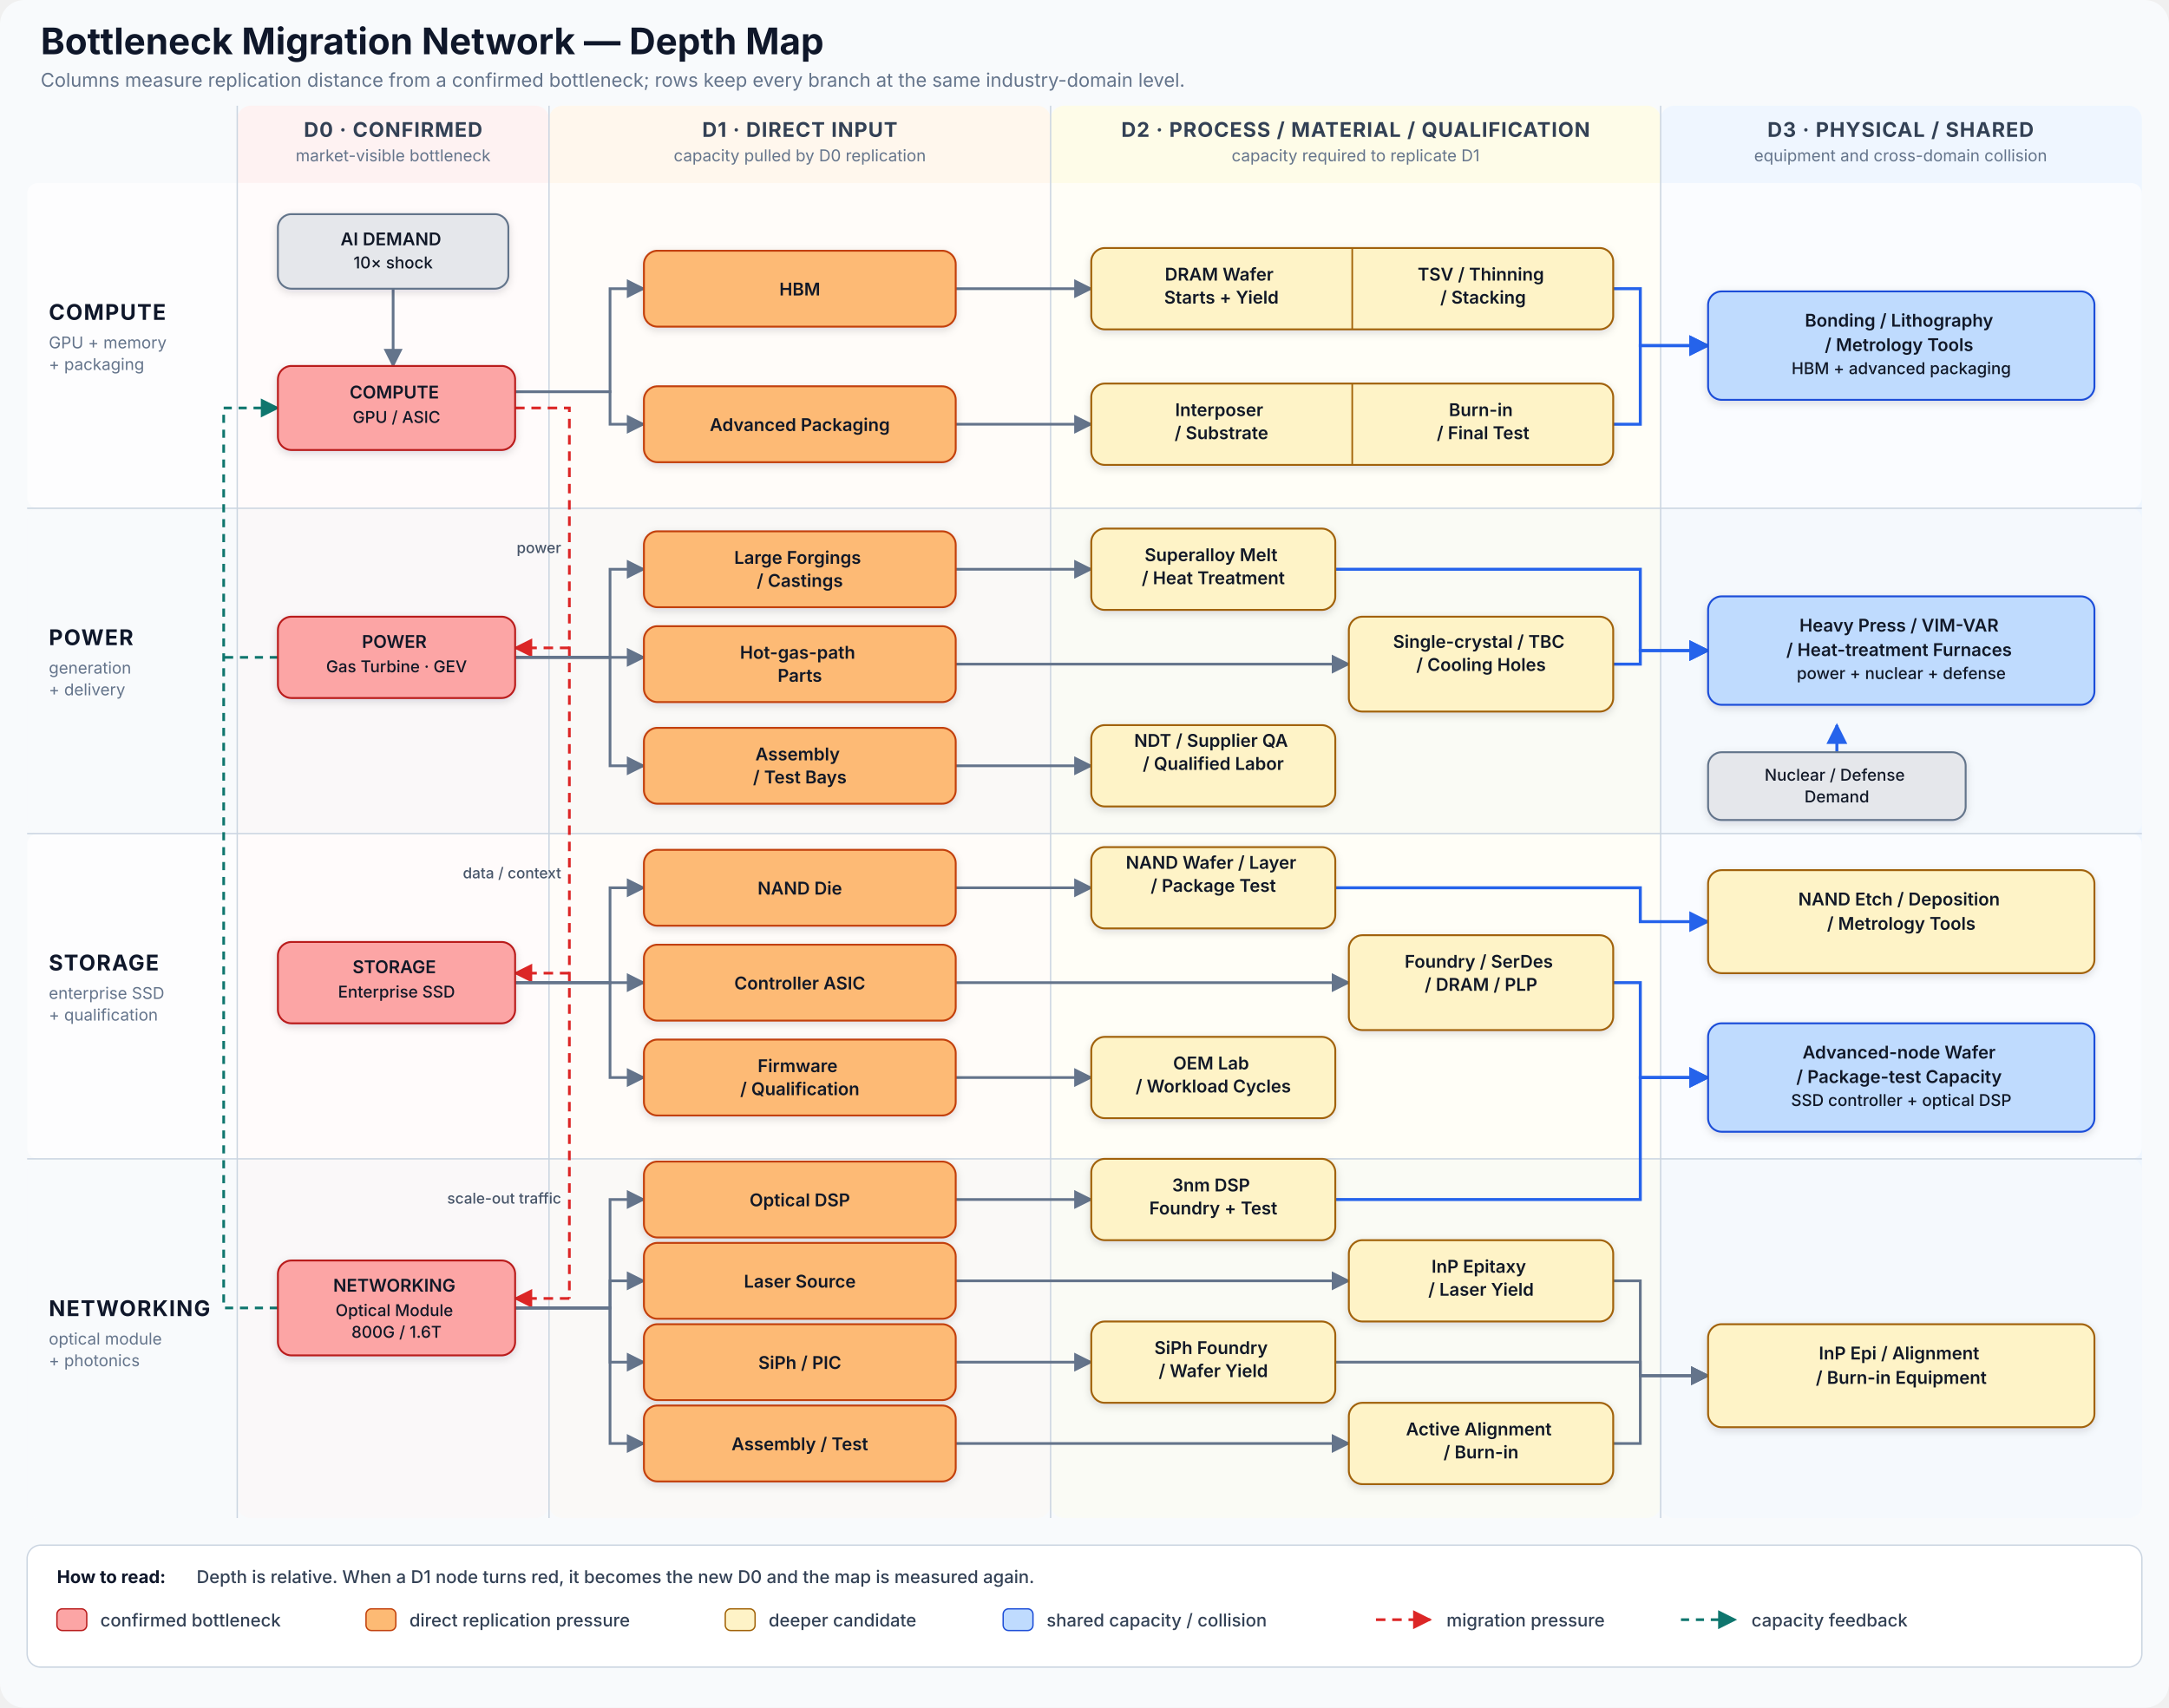
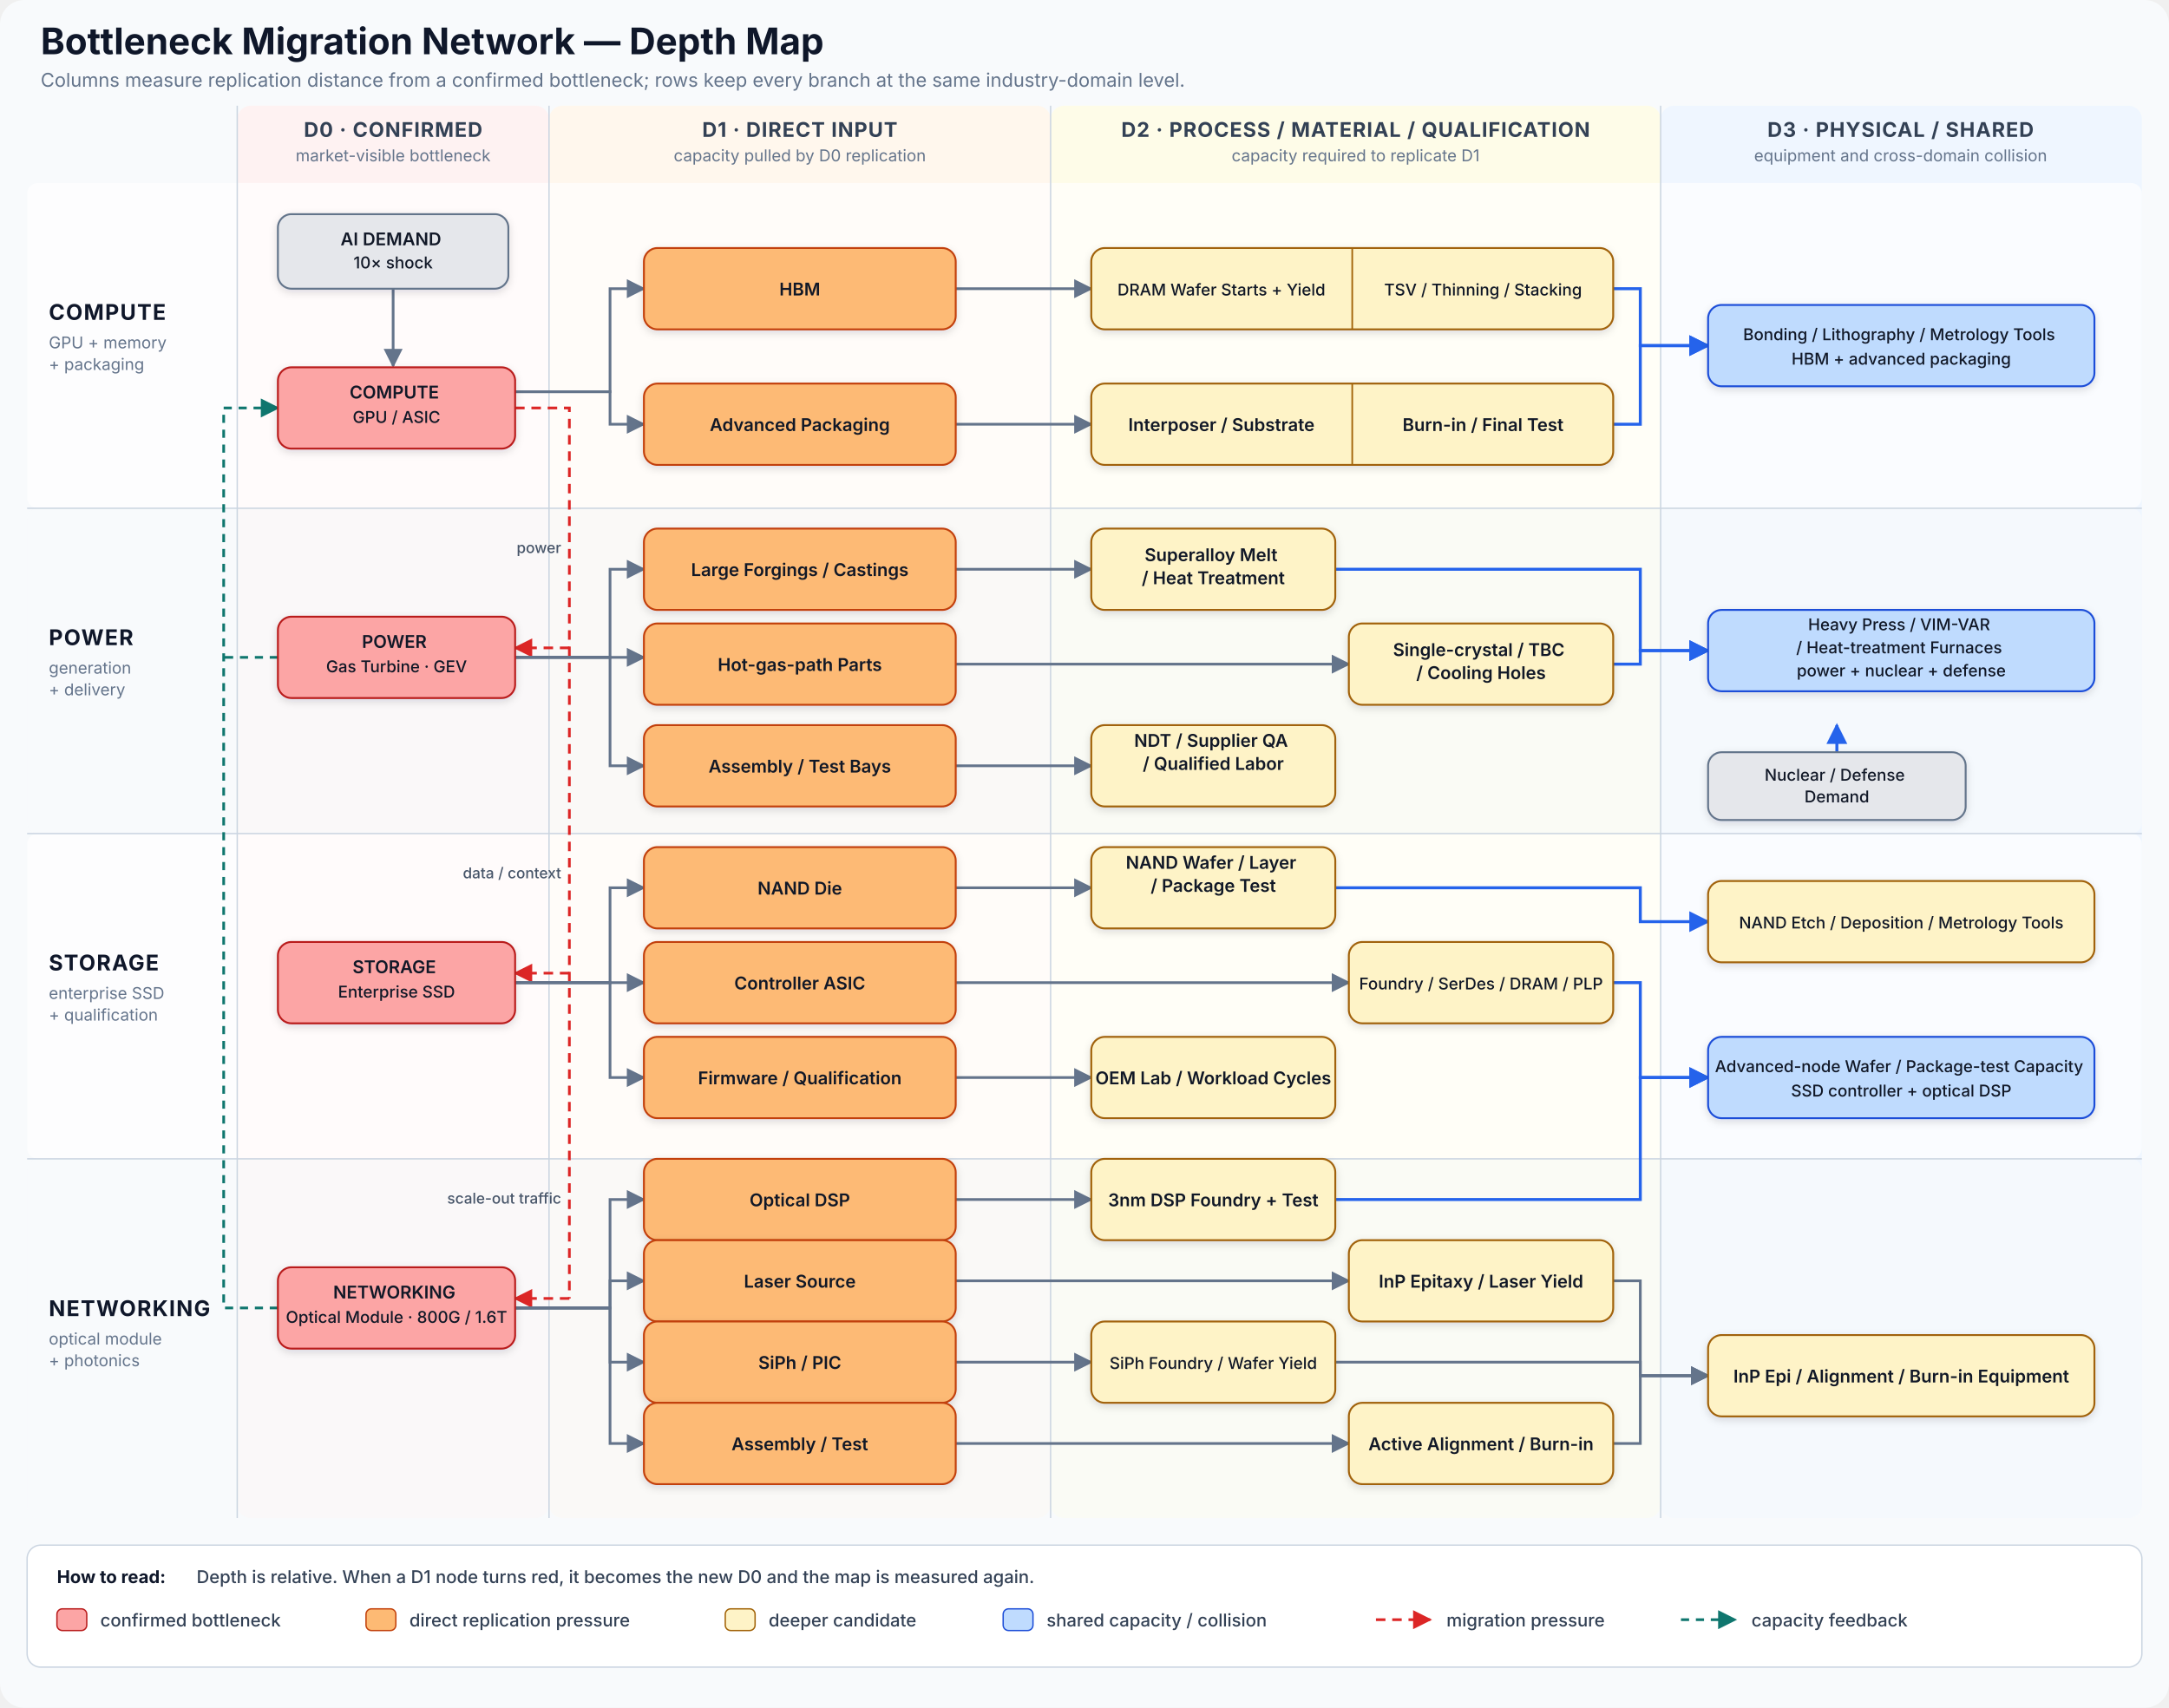
<svg xmlns="http://www.w3.org/2000/svg" width="1600" height="1260" viewBox="0 0 1600 1260" role="img" aria-labelledby="title desc">
  <defs>
    <filter id="shadow" x="-20%" y="-20%" width="140%" height="140%">
      <feDropShadow dx="0" dy="2" stdDeviation="3" flood-color="#0f172a" flood-opacity="0.14" />
    </filter>
    <marker id="arrow" viewBox="0 0 10 10" refX="9" refY="5" markerWidth="7" markerHeight="7" orient="auto-start-reverse">
      <path d="M 0 0 L 10 5 L 0 10 z" fill="#64748b" />
    </marker>
    <marker id="arrow-red" viewBox="0 0 10 10" refX="9" refY="5" markerWidth="7" markerHeight="7" orient="auto-start-reverse">
      <path d="M 0 0 L 10 5 L 0 10 z" fill="#dc2626" />
    </marker>
    <marker id="arrow-blue" viewBox="0 0 10 10" refX="9" refY="5" markerWidth="7" markerHeight="7" orient="auto-start-reverse">
      <path d="M 0 0 L 10 5 L 0 10 z" fill="#2563eb" />
    </marker>
    <marker id="arrow-teal" viewBox="0 0 10 10" refX="9" refY="5" markerWidth="7" markerHeight="7" orient="auto-start-reverse">
      <path d="M 0 0 L 10 5 L 0 10 z" fill="#0f766e" />
    </marker>
    <style>
      .canvas { fill: #f8fafc; }
      .grid { stroke: #cbd5e1; stroke-width: 1; }
      .lane-a { fill: #ffffff; }
      .lane-b { fill: #f8fafc; }
      .depth-0 { fill: #fef2f2; }
      .depth-1 { fill: #fff7ed; }
      .depth-2 { fill: #fefce8; }
      .depth-3 { fill: #eff6ff; }
      .title { font: 700 27px -apple-system, BlinkMacSystemFont, "Segoe UI", sans-serif; fill: #0f172a; }
      .subtitle { font: 400 14px -apple-system, BlinkMacSystemFont, "Segoe UI", sans-serif; fill: #64748b; }
      .depth-label { font: 700 15px -apple-system, BlinkMacSystemFont, "Segoe UI", sans-serif; fill: #334155; letter-spacing: 0.6px; }
      .depth-note { font: 400 12px -apple-system, BlinkMacSystemFont, "Segoe UI", sans-serif; fill: #64748b; }
      .lane-label { font: 700 16px -apple-system, BlinkMacSystemFont, "Segoe UI", sans-serif; fill: #0f172a; letter-spacing: 0.8px; }
      .lane-note { font: 400 12px -apple-system, BlinkMacSystemFont, "Segoe UI", sans-serif; fill: #64748b; }
      .node { stroke: #64748b; stroke-width: 1.4; rx: 10; filter: url(#shadow); }
      .confirmed { fill: #fca5a5; stroke: #b91c1c; }
      .direct { fill: #fdba74; stroke: #c2410c; }
      .candidate { fill: #fef3c7; stroke: #a16207; }
      .shared { fill: #bfdbfe; stroke: #1d4ed8; }
      .context { fill: #e5e7eb; stroke: #64748b; }
      .node-text { font: 600 13px -apple-system, BlinkMacSystemFont, "Segoe UI", sans-serif; fill: #111827; text-anchor: middle; }
      .node-small { font: 500 12px -apple-system, BlinkMacSystemFont, "Segoe UI", sans-serif; fill: #111827; text-anchor: middle; }
      .edge { fill: none; stroke: #64748b; stroke-width: 2; marker-end: url(#arrow); }
      .pressure { fill: none; stroke: #dc2626; stroke-width: 2; stroke-dasharray: 7 5; marker-end: url(#arrow-red); }
      .pressure-trunk { fill: none; stroke: #dc2626; stroke-width: 2; stroke-dasharray: 7 5; }
      .shared-edge { fill: none; stroke: #2563eb; stroke-width: 2.2; marker-end: url(#arrow-blue); }
      .feedback { fill: none; stroke: #0f766e; stroke-width: 2; stroke-dasharray: 6 5; marker-end: url(#arrow-teal); }
      .feedback-trunk { fill: none; stroke: #0f766e; stroke-width: 2; stroke-dasharray: 6 5; }
      .edge-label { font: 500 11px -apple-system, BlinkMacSystemFont, "Segoe UI", sans-serif; fill: #475569; }
      .legend { font: 500 13px -apple-system, BlinkMacSystemFont, "Segoe UI", sans-serif; fill: #334155; }
      .legend-strong { font: 700 13px -apple-system, BlinkMacSystemFont, "Segoe UI", sans-serif; fill: #0f172a; }
    </style>
  </defs>
  <rect class="canvas" width="1600" height="1260" rx="18" />
  <text class="title" x="30" y="40">Bottleneck Migration Network — Depth Map</text>
  <text class="subtitle" x="30" y="64">Columns measure replication distance from a confirmed bottleneck; rows keep every branch at the same industry-domain level.</text>
  <rect class="depth-0" x="175" y="78" width="230" height="1042" rx="10" />
  <rect class="depth-1" x="405" y="78" width="370" height="1042" rx="10" />
  <rect class="depth-2" x="775" y="78" width="450" height="1042" rx="10" />
  <rect class="depth-3" x="1225" y="78" width="355" height="1042" rx="10" />
  <text class="depth-label" x="290" y="101" text-anchor="middle">D0 · CONFIRMED</text>
  <text class="depth-note" x="290" y="119" text-anchor="middle">market-visible bottleneck</text>
  <text class="depth-label" x="590" y="101" text-anchor="middle">D1 · DIRECT INPUT</text>
  <text class="depth-note" x="590" y="119" text-anchor="middle">capacity pulled by D0 replication</text>
  <text class="depth-label" x="1000" y="101" text-anchor="middle">D2 · PROCESS / MATERIAL / QUALIFICATION</text>
  <text class="depth-note" x="1000" y="119" text-anchor="middle">capacity required to replicate D1</text>
  <text class="depth-label" x="1402" y="101" text-anchor="middle">D3 · PHYSICAL / SHARED</text>
  <text class="depth-note" x="1402" y="119" text-anchor="middle">equipment and cross-domain collision</text>
  <rect class="lane-a" x="20" y="135" width="1560" height="240" rx="8" opacity="0.66" />
  <rect class="lane-b" x="20" y="375" width="1560" height="240" rx="8" opacity="0.66" />
  <rect class="lane-a" x="20" y="615" width="1560" height="240" rx="8" opacity="0.66" />
  <rect class="lane-b" x="20" y="855" width="1560" height="265" rx="8" opacity="0.66" />
  <line class="grid" x1="20" y1="375" x2="1580" y2="375" />
  <line class="grid" x1="20" y1="615" x2="1580" y2="615" />
  <line class="grid" x1="20" y1="855" x2="1580" y2="855" />
  <line class="grid" x1="175" y1="78" x2="175" y2="1120" />
  <line class="grid" x1="405" y1="78" x2="405" y2="1120" />
  <line class="grid" x1="775" y1="78" x2="775" y2="1120" />
  <line class="grid" x1="1225" y1="78" x2="1225" y2="1120" />
  <text class="lane-label" x="36" y="236">COMPUTE</text>
  <text class="lane-note" x="36" y="257">GPU + memory</text>
  <text class="lane-note" x="36" y="273">+ packaging</text>
  <text class="lane-label" x="36" y="476">POWER</text>
  <text class="lane-note" x="36" y="497">generation</text>
  <text class="lane-note" x="36" y="513">+ delivery</text>
  <text class="lane-label" x="36" y="716">STORAGE</text>
  <text class="lane-note" x="36" y="737">enterprise SSD</text>
  <text class="lane-note" x="36" y="753">+ qualification</text>
  <text class="lane-label" x="36" y="971">NETWORKING</text>
  <text class="lane-note" x="36" y="992">optical module</text>
  <text class="lane-note" x="36" y="1008">+ photonics</text>
  <path class="edge" d="M290 213 V270" />
  <path class="pressure-trunk" d="M380 301 H420 V958" />
  <path class="pressure" d="M420 478 H380" />
  <path class="pressure" d="M420 718 H380" />
  <path class="pressure" d="M420 958 H380" />
  <text class="edge-label" x="414" y="408" text-anchor="end">power</text>
  <text class="edge-label" x="414" y="648" text-anchor="end">data / context</text>
  <text class="edge-label" x="414" y="888" text-anchor="end">scale-out traffic</text>
  <path class="feedback-trunk" d="M205 485 H165 M205 965 H165 V301" />
  <path class="feedback" d="M165 301 H205" />
  <path class="edge" d="M380 289 H450 V213 H475" />
  <path class="edge" d="M380 289 H450 V313 H475" />
  <path class="edge" d="M705 213 H805" />
  <path class="edge" d="M705 313 H805" />
  <path class="shared-edge" d="M1190 213 H1210 V255 H1260" />
  <path class="shared-edge" d="M1190 313 H1210 V255 H1260" />
  <path class="edge" d="M380 485 H450 V420 H475" />
  <path class="edge" d="M380 485 H475" />
  <path class="edge" d="M380 485 H450 V565 H475" />
  <path class="edge" d="M705 420 H805" />
  <path class="edge" d="M705 490 H995" />
  <path class="edge" d="M705 565 H805" />
  <path class="shared-edge" d="M985 420 H1210 V480 H1260" />
  <path class="shared-edge" d="M1190 490 H1210 V480 H1260" />
  <path class="shared-edge" d="M1355 590 V535" />
  <path class="edge" d="M380 725 H450 V655 H475" />
  <path class="edge" d="M380 725 H475" />
  <path class="edge" d="M380 725 H450 V795 H475" />
  <path class="edge" d="M705 655 H805" />
  <path class="edge" d="M705 725 H995" />
  <path class="edge" d="M705 795 H805" />
  <path class="shared-edge" d="M985 655 H1210 V680 H1260" />
  <path class="shared-edge" d="M1190 725 H1210 V795 H1260" />
  <path class="edge" d="M380 965 H450 V885 H475" />
  <path class="edge" d="M380 965 H450 V945 H475" />
  <path class="edge" d="M380 965 H450 V1005 H475" />
  <path class="edge" d="M380 965 H450 V1065 H475" />
  <path class="edge" d="M705 885 H805" />
  <path class="edge" d="M705 945 H995" />
  <path class="edge" d="M705 1005 H805" />
  <path class="edge" d="M705 1065 H995" />
  <path class="shared-edge" d="M985 885 H1210 V795 H1260" />
  <path class="edge" d="M1190 945 H1210 V1015 H1260" />
  <path class="edge" d="M985 1005 H1210 V1015 H1260" />
  <path class="edge" d="M1190 1065 H1210 V1015 H1260" />
  <rect class="node context" x="205" y="158" width="170" height="55" />
  <text class="node-text" x="290" y="181">
    <tspan x="290">AI DEMAND</tspan>
    <tspan class="node-small" x="290" dy="17">10× shock</tspan>
  </text>
-   <rect class="node confirmed" x="205" y="270" width="175" height="62" />
+   <rect class="node confirmed" x="205" y="271" width="175" height="60" />
  <text class="node-text" x="292.5" y="294">
    <tspan x="292.5">COMPUTE</tspan>
    <tspan class="node-small" x="292.5" dy="18">GPU / ASIC</tspan>
  </text>
  <rect class="node confirmed" x="205" y="455" width="175" height="60" />
  <text class="node-text" x="292.5" y="478">
    <tspan x="292.5">POWER</tspan>
    <tspan class="node-small" x="292.5" dy="18">Gas Turbine · GEV</tspan>
  </text>
  <rect class="node confirmed" x="205" y="695" width="175" height="60" />
  <text class="node-text" x="292.5" y="718">
    <tspan x="292.5">STORAGE</tspan>
    <tspan class="node-small" x="292.5" dy="18">Enterprise SSD</tspan>
  </text>
-   <rect class="node confirmed" x="205" y="930" width="175" height="70" />
-   <text class="node-text" x="292.5" y="953">
+   <rect class="node confirmed" x="205" y="935" width="175" height="60" />
+   <text class="node-text" x="292.5" y="958">
    <tspan x="292.5">NETWORKING</tspan>
-     <tspan class="node-small" x="292.5" dy="18">Optical Module</tspan>
-     <tspan class="node-small" x="292.5" dy="16">800G / 1.6T</tspan>
-   </text>
-   <rect class="node direct" x="475" y="185" width="230" height="56" />
+     <tspan class="node-small" x="292.5" dy="18">Optical Module · 800G / 1.6T</tspan>
+   </text>
+   <rect class="node direct" x="475" y="183" width="230" height="60" />
  <text class="node-text" x="590" y="218">HBM</text>
-   <rect class="node direct" x="475" y="285" width="230" height="56" />
+   <rect class="node direct" x="475" y="283" width="230" height="60" />
  <text class="node-text" x="590" y="318">Advanced Packaging</text>
-   <rect class="node direct" x="475" y="392" width="230" height="56" />
-   <text class="node-text" x="590" y="416">
-     <tspan x="590">Large Forgings</tspan>
-     <tspan x="590" dy="17">/ Castings</tspan>
-   </text>
-   <rect class="node direct" x="475" y="462" width="230" height="56" />
-   <text class="node-text" x="590" y="486">
-     <tspan x="590">Hot-gas-path</tspan>
-     <tspan x="590" dy="17">Parts</tspan>
-   </text>
-   <rect class="node direct" x="475" y="537" width="230" height="56" />
-   <text class="node-text" x="590" y="561">
-     <tspan x="590">Assembly</tspan>
-     <tspan x="590" dy="17">/ Test Bays</tspan>
-   </text>
-   <rect class="node direct" x="475" y="627" width="230" height="56" />
+   <rect class="node direct" x="475" y="390" width="230" height="60" />
+   <text class="node-text" x="590" y="425">Large Forgings / Castings</text>
+   <rect class="node direct" x="475" y="460" width="230" height="60" />
+   <text class="node-text" x="590" y="495">Hot-gas-path Parts</text>
+   <rect class="node direct" x="475" y="535" width="230" height="60" />
+   <text class="node-text" x="590" y="570">Assembly / Test Bays</text>
+   <rect class="node direct" x="475" y="625" width="230" height="60" />
  <text class="node-text" x="590" y="660">NAND Die</text>
-   <rect class="node direct" x="475" y="697" width="230" height="56" />
+   <rect class="node direct" x="475" y="695" width="230" height="60" />
  <text class="node-text" x="590" y="730">Controller ASIC</text>
-   <rect class="node direct" x="475" y="767" width="230" height="56" />
-   <text class="node-text" x="590" y="791">
-     <tspan x="590">Firmware</tspan>
-     <tspan x="590" dy="17">/ Qualification</tspan>
-   </text>
-   <rect class="node direct" x="475" y="857" width="230" height="56" />
+   <rect class="node direct" x="475" y="765" width="230" height="60" />
+   <text class="node-text" x="590" y="800">Firmware / Qualification</text>
+   <rect class="node direct" x="475" y="855" width="230" height="60" />
  <text class="node-text" x="590" y="890">Optical DSP</text>
-   <rect class="node direct" x="475" y="917" width="230" height="56" />
+   <rect class="node direct" x="475" y="915" width="230" height="60" />
  <text class="node-text" x="590" y="950">Laser Source</text>
-   <rect class="node direct" x="475" y="977" width="230" height="56" />
+   <rect class="node direct" x="475" y="975" width="230" height="60" />
  <text class="node-text" x="590" y="1010">SiPh / PIC</text>
-   <rect class="node direct" x="475" y="1037" width="230" height="56" />
+   <rect class="node direct" x="475" y="1035" width="230" height="60" />
  <text class="node-text" x="590" y="1070">Assembly / Test</text>
  <rect class="node candidate" x="805" y="183" width="385" height="60" />
  <line x1="997.5" y1="183" x2="997.5" y2="243" stroke="#a16207" stroke-width="1.2" />
-   <text class="node-text" x="901" y="207">
-     <tspan x="901">DRAM Wafer</tspan>
-     <tspan x="901" dy="17">Starts + Yield</tspan>
-   </text>
-   <text class="node-text" x="1094" y="207">
-     <tspan x="1094">TSV / Thinning</tspan>
-     <tspan x="1094" dy="17">/ Stacking</tspan>
-   </text>
+   <text class="node-small" x="901" y="218">DRAM Wafer Starts + Yield</text>
+   <text class="node-small" x="1094" y="218">TSV / Thinning / Stacking</text>
  <rect class="node candidate" x="805" y="283" width="385" height="60" />
  <line x1="997.5" y1="283" x2="997.5" y2="343" stroke="#a16207" stroke-width="1.2" />
-   <text class="node-text" x="901" y="307">
-     <tspan x="901">Interposer</tspan>
-     <tspan x="901" dy="17">/ Substrate</tspan>
-   </text>
-   <text class="node-text" x="1094" y="307">
-     <tspan x="1094">Burn-in</tspan>
-     <tspan x="1094" dy="17">/ Final Test</tspan>
-   </text>
+   <text class="node-text" x="901" y="318">Interposer / Substrate</text>
+   <text class="node-text" x="1094" y="318">Burn-in / Final Test</text>
  <rect class="node candidate" x="805" y="390" width="180" height="60" />
  <text class="node-text" x="895" y="414">
    <tspan x="895">Superalloy Melt</tspan>
    <tspan x="895" dy="17">/ Heat Treatment</tspan>
  </text>
-   <rect class="node candidate" x="995" y="455" width="195" height="70" />
-   <text class="node-text" x="1092.5" y="478">
+   <rect class="node candidate" x="995" y="460" width="195" height="60" />
+   <text class="node-text" x="1092.5" y="484">
    <tspan x="1092.5">Single-crystal / TBC</tspan>
    <tspan x="1092.5" dy="17">/ Cooling Holes</tspan>
  </text>
  <rect class="node candidate" x="805" y="535" width="180" height="60" />
  <text class="node-text" x="895" y="551">
    <tspan x="895">NDT / Supplier QA</tspan>
    <tspan x="895" dy="17">/ Qualified Labor</tspan>
  </text>
  <rect class="node candidate" x="805" y="625" width="180" height="60" />
  <text class="node-text" x="895" y="641">
    <tspan x="895">NAND Wafer / Layer</tspan>
    <tspan x="895" dy="17">/ Package Test</tspan>
  </text>
-   <rect class="node candidate" x="995" y="690" width="195" height="70" />
-   <text class="node-text" x="1092.5" y="714">
-     <tspan x="1092.5">Foundry / SerDes</tspan>
-     <tspan x="1092.5" dy="17">/ DRAM / PLP</tspan>
-   </text>
+   <rect class="node candidate" x="995" y="695" width="195" height="60" />
+   <text class="node-small" x="1092.5" y="730">Foundry / SerDes / DRAM / PLP</text>
  <rect class="node candidate" x="805" y="765" width="180" height="60" />
-   <text class="node-text" x="895" y="789">
-     <tspan x="895">OEM Lab</tspan>
-     <tspan x="895" dy="17">/ Workload Cycles</tspan>
-   </text>
+   <text class="node-text" x="895" y="800">OEM Lab / Workload Cycles</text>
  <rect class="node candidate" x="805" y="855" width="180" height="60" />
-   <text class="node-text" x="895" y="879">
-     <tspan x="895">3nm DSP</tspan>
-     <tspan x="895" dy="17">Foundry + Test</tspan>
-   </text>
+   <text class="node-text" x="895" y="890">3nm DSP Foundry + Test</text>
  <rect class="node candidate" x="995" y="915" width="195" height="60" />
-   <text class="node-text" x="1092.5" y="939">
-     <tspan x="1092.5">InP Epitaxy</tspan>
-     <tspan x="1092.5" dy="17">/ Laser Yield</tspan>
-   </text>
+   <text class="node-text" x="1092.5" y="950">InP Epitaxy / Laser Yield</text>
  <rect class="node candidate" x="805" y="975" width="180" height="60" />
-   <text class="node-text" x="895" y="999">
-     <tspan x="895">SiPh Foundry</tspan>
-     <tspan x="895" dy="17">/ Wafer Yield</tspan>
-   </text>
+   <text class="node-small" x="895" y="1010">SiPh Foundry / Wafer Yield</text>
  <rect class="node candidate" x="995" y="1035" width="195" height="60" />
-   <text class="node-text" x="1092.5" y="1059">
-     <tspan x="1092.5">Active Alignment</tspan>
-     <tspan x="1092.5" dy="17">/ Burn-in</tspan>
-   </text>
-   <rect class="node shared" x="1260" y="215" width="285" height="80" />
-   <text class="node-text" x="1402.5" y="241">
-     <tspan x="1402.5">Bonding / Lithography</tspan>
-     <tspan x="1402.5" dy="18">/ Metrology Tools</tspan>
-     <tspan class="node-small" x="1402.5" dy="17">HBM + advanced packaging</tspan>
-   </text>
-   <rect class="node shared" x="1260" y="440" width="285" height="80" />
-   <text class="node-text" x="1402.5" y="466">
+   <text class="node-text" x="1092.5" y="1070">Active Alignment / Burn-in</text>
+   <rect class="node shared" x="1260" y="225" width="285" height="60" />
+   <text class="node-small" x="1402.5" y="251">
+     <tspan x="1402.5">Bonding / Lithography / Metrology Tools</tspan>
+     <tspan x="1402.5" dy="18">HBM + advanced packaging</tspan>
+   </text>
+   <rect class="node shared" x="1260" y="450" width="285" height="60" />
+   <text class="node-small" x="1402.5" y="465">
    <tspan x="1402.5">Heavy Press / VIM-VAR</tspan>
-     <tspan x="1402.5" dy="18">/ Heat-treatment Furnaces</tspan>
-     <tspan class="node-small" x="1402.5" dy="17">power + nuclear + defense</tspan>
+     <tspan x="1402.5" dy="17">/ Heat-treatment Furnaces</tspan>
+     <tspan x="1402.5" dy="17">power + nuclear + defense</tspan>
  </text>
  <rect class="node context" x="1260" y="555" width="190" height="50" />
  <text class="node-small" x="1355" y="576">
    <tspan x="1355">Nuclear / Defense</tspan>
    <tspan x="1355" dy="16">Demand</tspan>
  </text>
-   <rect class="node candidate" x="1260" y="642" width="285" height="76" />
-   <text class="node-text" x="1402.5" y="668">
-     <tspan x="1402.5">NAND Etch / Deposition</tspan>
-     <tspan x="1402.5" dy="18">/ Metrology Tools</tspan>
-   </text>
-   <rect class="node shared" x="1260" y="755" width="285" height="80" />
-   <text class="node-text" x="1402.5" y="781">
-     <tspan x="1402.5">Advanced-node Wafer</tspan>
-     <tspan x="1402.5" dy="18">/ Package-test Capacity</tspan>
-     <tspan class="node-small" x="1402.5" dy="17">SSD controller + optical DSP</tspan>
-   </text>
-   <rect class="node candidate" x="1260" y="977" width="285" height="76" />
-   <text class="node-text" x="1402.5" y="1003">
-     <tspan x="1402.5">InP Epi / Alignment</tspan>
-     <tspan x="1402.5" dy="18">/ Burn-in Equipment</tspan>
-   </text>
+   <rect class="node candidate" x="1260" y="650" width="285" height="60" />
+   <text class="node-small" x="1402.5" y="685">NAND Etch / Deposition / Metrology Tools</text>
+   <rect class="node shared" x="1260" y="765" width="285" height="60" />
+   <text class="node-small" x="1402.5" y="791">
+     <tspan x="1402.5">Advanced-node Wafer / Package-test Capacity</tspan>
+     <tspan x="1402.5" dy="18">SSD controller + optical DSP</tspan>
+   </text>
+   <rect class="node candidate" x="1260" y="985" width="285" height="60" />
+   <text class="node-text" x="1402.5" y="1020">InP Epi / Alignment / Burn-in Equipment</text>
  <rect x="20" y="1140" width="1560" height="90" rx="10" fill="#ffffff" stroke="#cbd5e1" />
  <text class="legend-strong" x="42" y="1168">How to read:</text>
  <text class="legend" x="145" y="1168">Depth is relative. When a D1 node turns red, it becomes the new D0 and the map is measured again.</text>
  <rect x="42" y="1187" width="22" height="16" rx="4" class="confirmed" />
  <text class="legend" x="74" y="1200">confirmed bottleneck</text>
  <rect x="270" y="1187" width="22" height="16" rx="4" class="direct" />
  <text class="legend" x="302" y="1200">direct replication pressure</text>
  <rect x="535" y="1187" width="22" height="16" rx="4" class="candidate" />
  <text class="legend" x="567" y="1200">deeper candidate</text>
  <rect x="740" y="1187" width="22" height="16" rx="4" class="shared" />
  <text class="legend" x="772" y="1200">shared capacity / collision</text>
  <line x1="1015" y1="1195" x2="1055" y2="1195" class="pressure" />
  <text class="legend" x="1067" y="1200">migration pressure</text>
  <line x1="1240" y1="1195" x2="1280" y2="1195" class="feedback" />
  <text class="legend" x="1292" y="1200">capacity feedback</text>
</svg>
